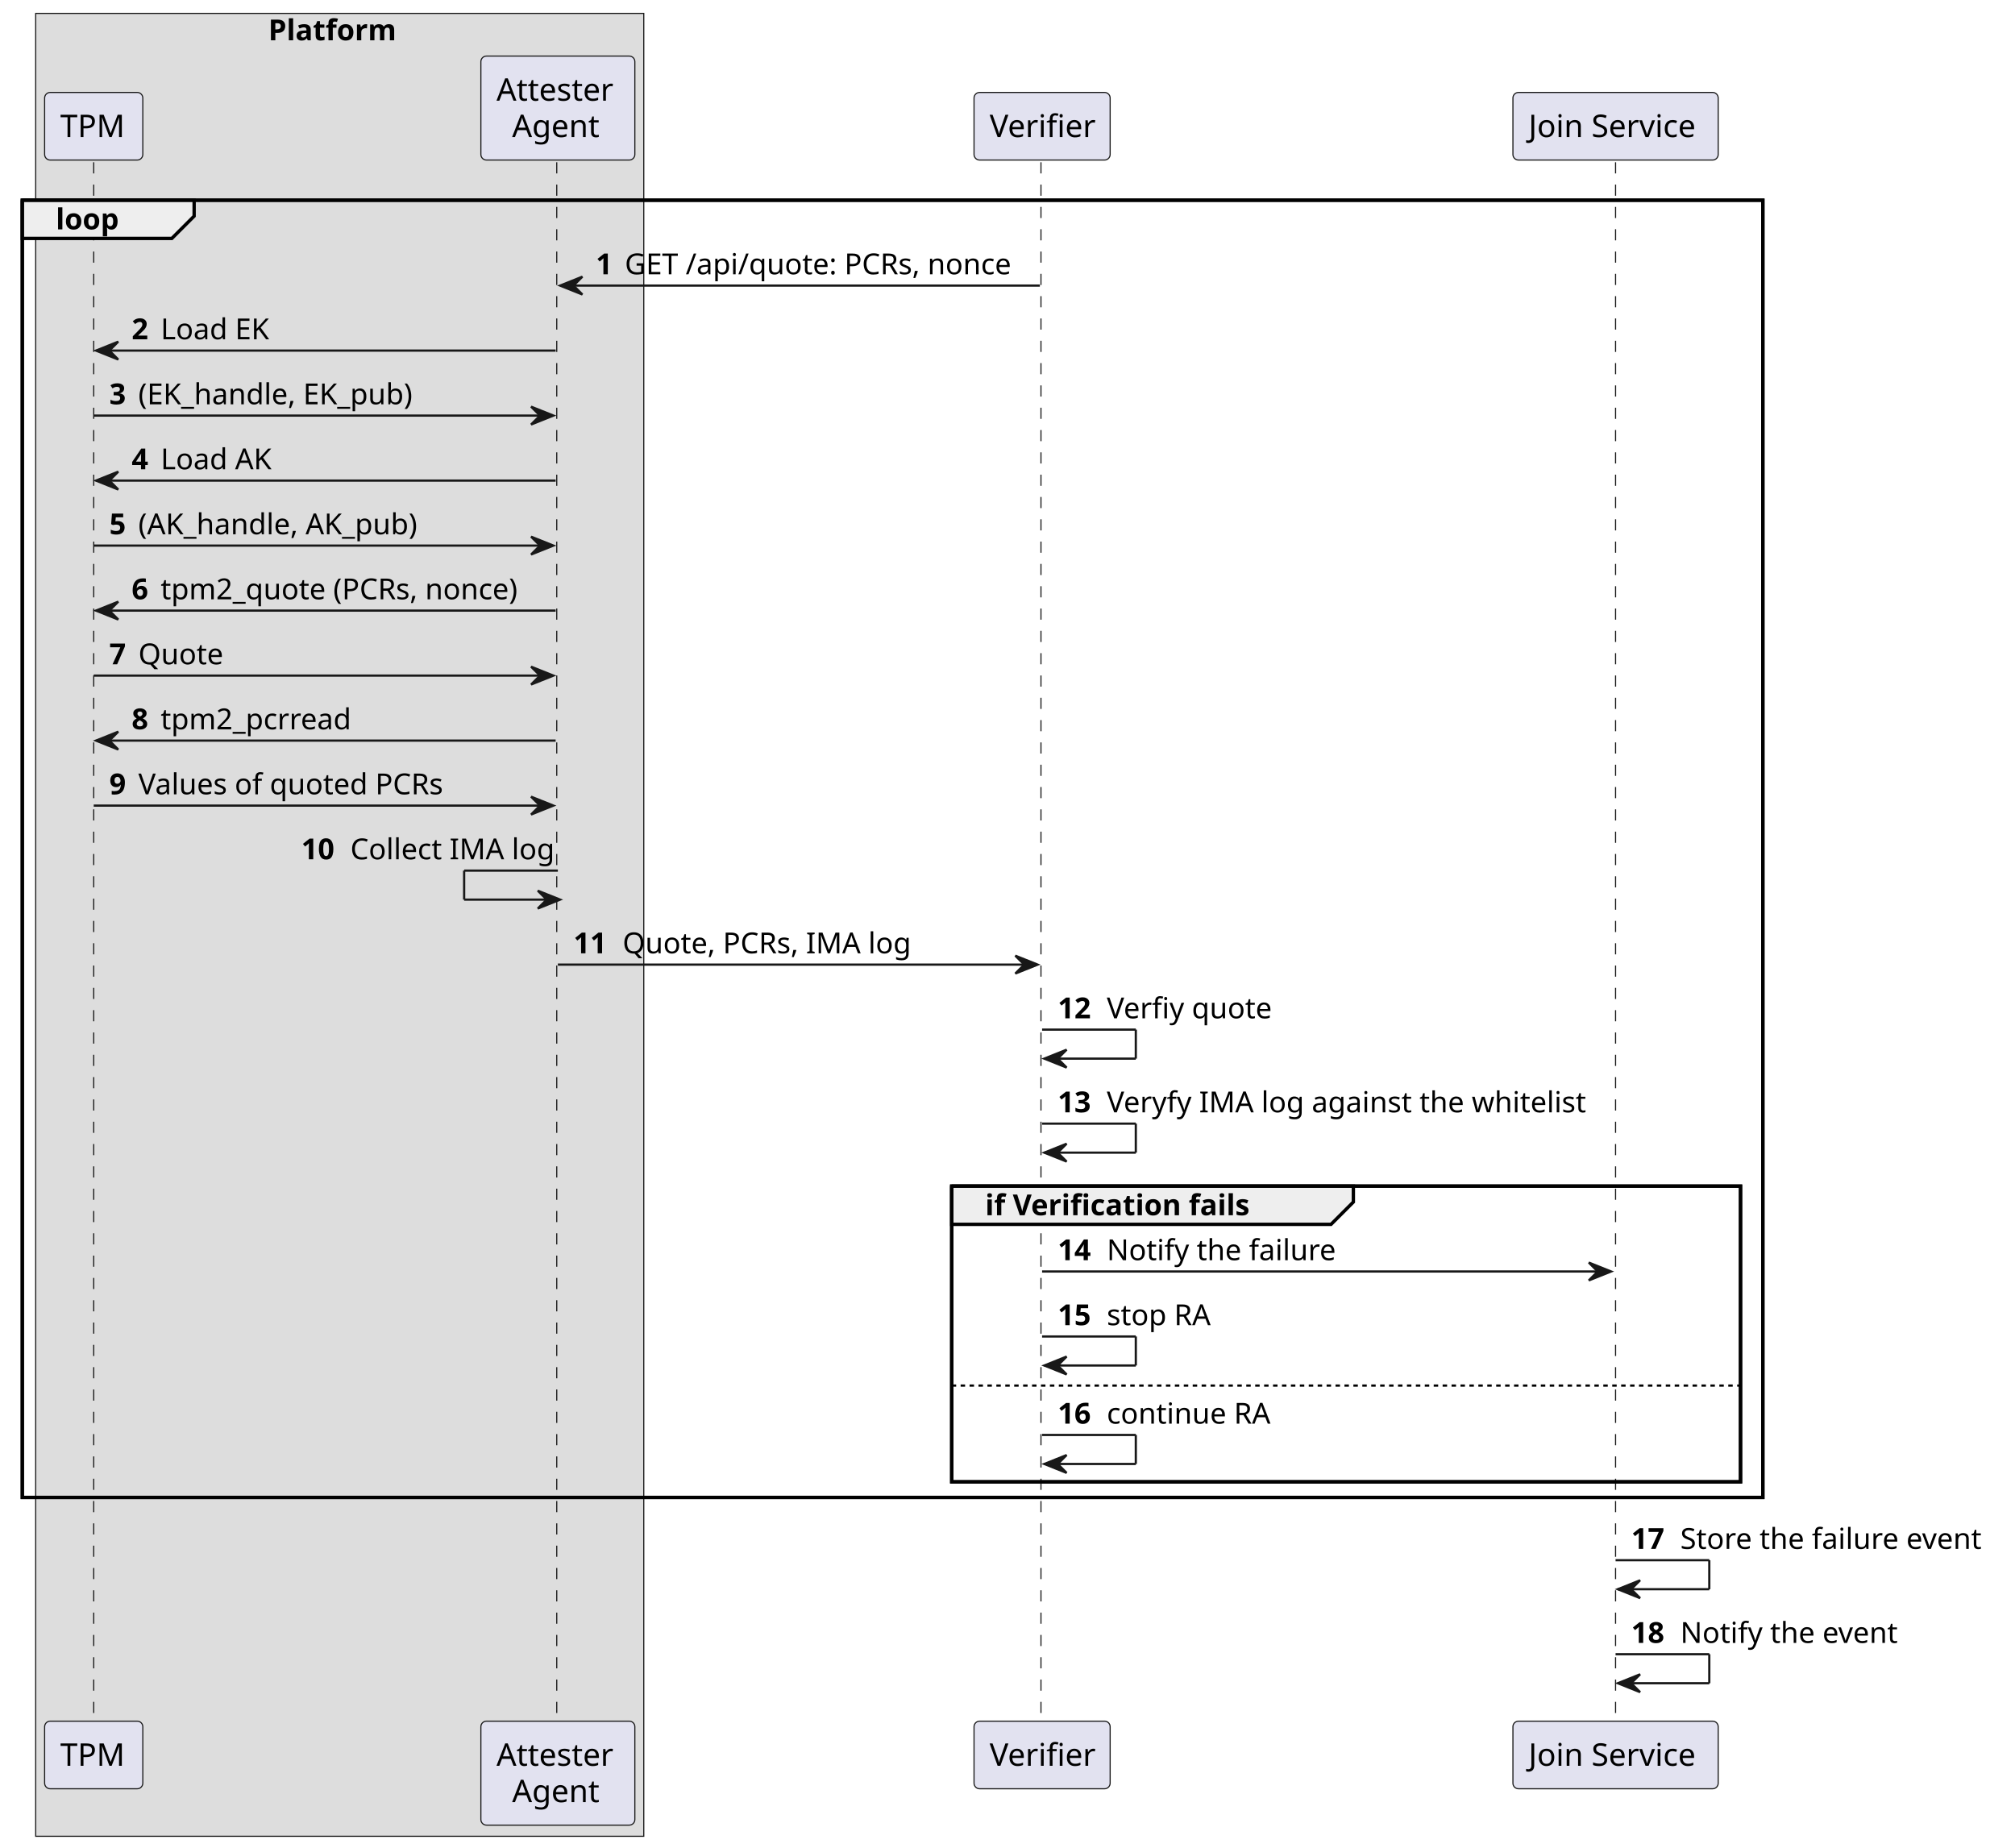
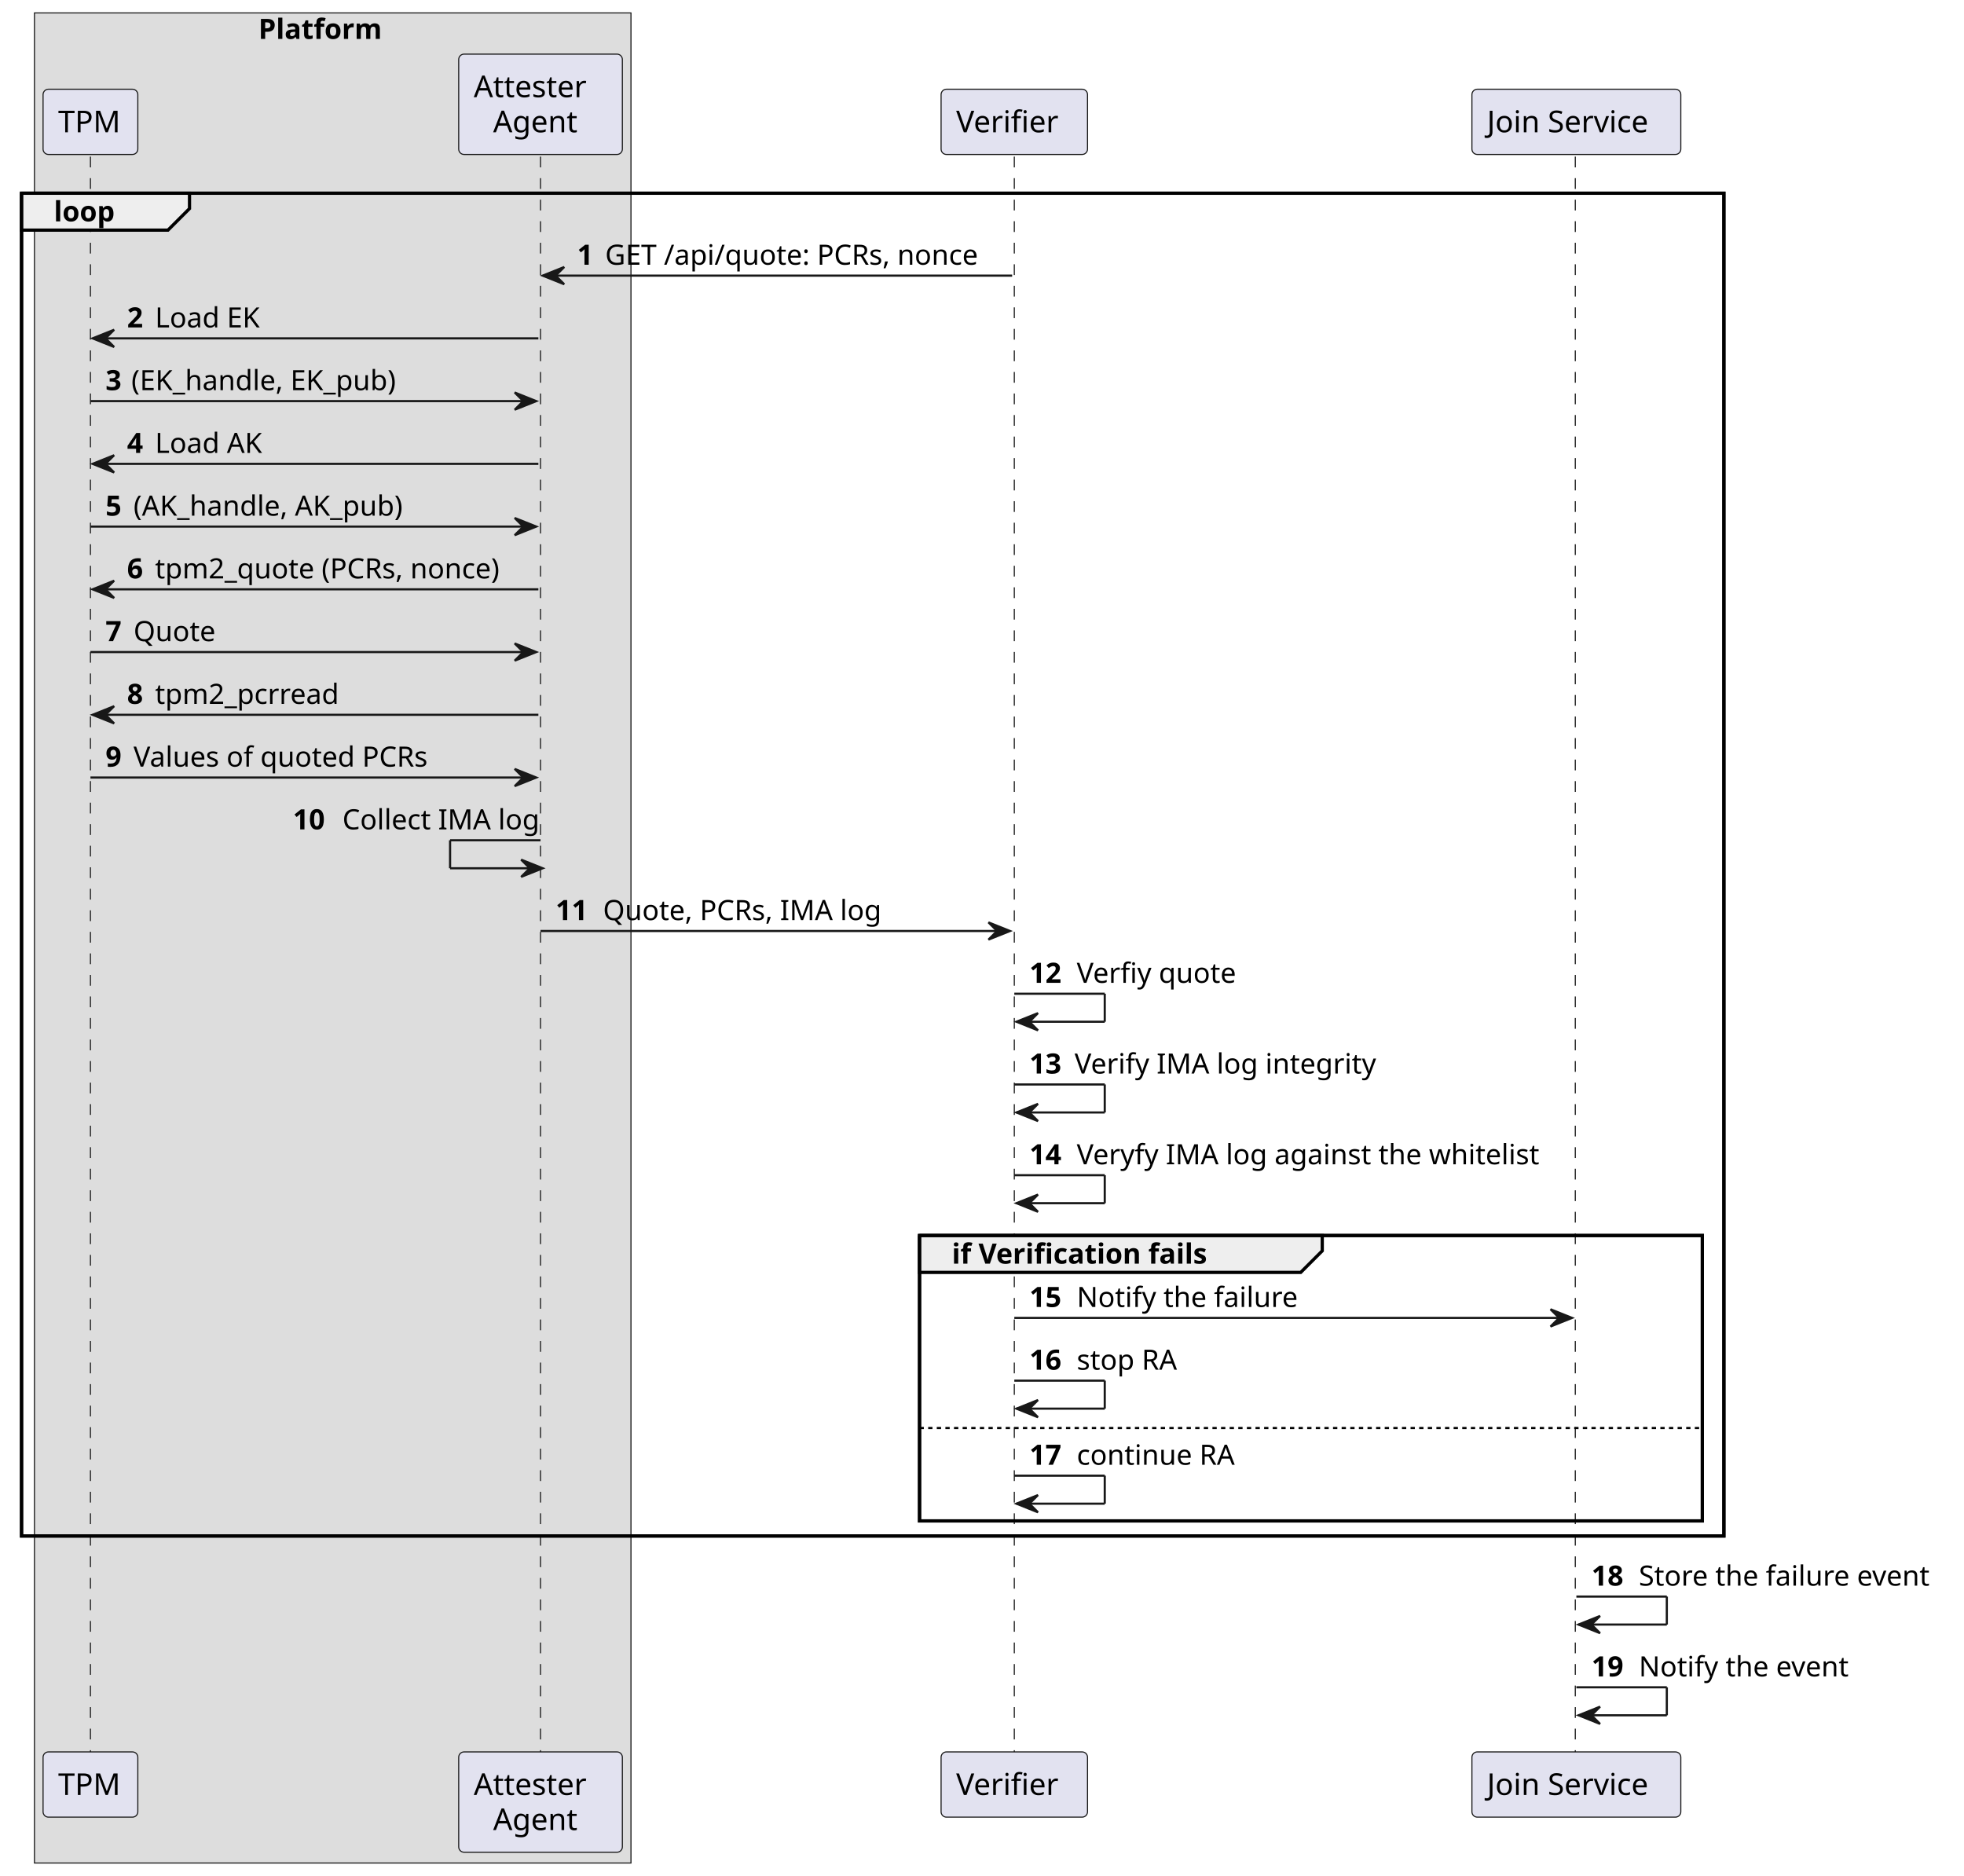
- <svg xmlns="http://www.w3.org/2000/svg" contentStyleType="text/css" height="828px" preserveAspectRatio="none" style="width:903px;height:828px;background:#FFFFFF;" version="1.1" viewBox="0 0 903 828" width="903px" zoomAndPan="magnify">
+ <svg xmlns="http://www.w3.org/2000/svg" contentStyleType="text/css" height="871px" preserveAspectRatio="none" style="width:912px;height:871px;background:#FFFFFF;" version="1.1" viewBox="0 0 912 871" width="912px" zoomAndPan="magnify">
  <defs />
  <g>
-     <rect fill="#DDDDDD" height="816.977" style="stroke:#181818;stroke-width:0.5;" width="272.5" x="16" y="6" />
-     <text fill="#000000" font-family="sans-serif" font-size="13" font-weight="bold" lengthAdjust="spacing" textLength="64" x="120.25" y="18.067">Platform</text>
-     <rect fill="none" height="581.391" style="stroke:#000000;stroke-width:1.5;" width="780" x="10" y="89.727" />
-     <rect fill="none" height="132.531" style="stroke:#000000;stroke-width:1.5;" width="353.5" x="426.5" y="531.586" />
-     <line style="stroke:#181818;stroke-width:0.5;stroke-dasharray:5.0,5.0;" x1="42" x2="42" y1="72.727" y2="772.383" />
-     <line style="stroke:#181818;stroke-width:0.5;stroke-dasharray:5.0,5.0;" x1="249.5" x2="249.5" y1="72.727" y2="772.383" />
-     <line style="stroke:#181818;stroke-width:0.5;stroke-dasharray:5.0,5.0;" x1="466.5" x2="466.5" y1="72.727" y2="772.383" />
-     <line style="stroke:#181818;stroke-width:0.5;stroke-dasharray:5.0,5.0;" x1="724" x2="724" y1="72.727" y2="772.383" />
+     <rect fill="#DDDDDD" height="859.109" style="stroke:#181818;stroke-width:0.5;" width="277" x="16" y="6" />
+     <text fill="#000000" font-family="sans-serif" font-size="13" font-weight="bold" lengthAdjust="spacing" textLength="69" x="120" y="18.067">Platform</text>
+     <rect fill="none" height="623.523" style="stroke:#000000;stroke-width:1.5;" width="790.5" x="10" y="89.727" />
+     <rect fill="none" height="132.531" style="stroke:#000000;stroke-width:1.5;" width="363.5" x="427" y="573.719" />
+     <line style="stroke:#181818;stroke-width:0.5;stroke-dasharray:5.0,5.0;" x1="42" x2="42" y1="72.727" y2="814.516" />
+     <line style="stroke:#181818;stroke-width:0.5;stroke-dasharray:5.0,5.0;" x1="251" x2="251" y1="72.727" y2="814.516" />
+     <line style="stroke:#181818;stroke-width:0.5;stroke-dasharray:5.0,5.0;" x1="471" x2="471" y1="72.727" y2="814.516" />
+     <line style="stroke:#181818;stroke-width:0.5;stroke-dasharray:5.0,5.0;" x1="731.5" x2="731.5" y1="72.727" y2="814.516" />
    <rect fill="#E2E2F0" height="30.297" rx="2.5" ry="2.5" style="stroke:#181818;stroke-width:0.5;" width="44" x="20" y="41.43" />
    <text fill="#000000" font-family="sans-serif" font-size="14" lengthAdjust="spacing" textLength="30" x="27" y="61.425">TPM</text>
-     <rect fill="#E2E2F0" height="30.297" rx="2.5" ry="2.5" style="stroke:#181818;stroke-width:0.5;" width="44" x="20" y="771.383" />
-     <text fill="#000000" font-family="sans-serif" font-size="14" lengthAdjust="spacing" textLength="30" x="27" y="791.378">TPM</text>
-     <rect fill="#E2E2F0" height="46.594" rx="2.5" ry="2.5" style="stroke:#181818;stroke-width:0.5;" width="69" x="215.5" y="25.133" />
-     <text fill="#000000" font-family="sans-serif" font-size="14" lengthAdjust="spacing" textLength="55" x="222.5" y="45.128">Attester</text>
-     <text fill="#000000" font-family="sans-serif" font-size="14" lengthAdjust="spacing" textLength="41" x="229.5" y="61.425">Agent</text>
-     <rect fill="#E2E2F0" height="46.594" rx="2.5" ry="2.5" style="stroke:#181818;stroke-width:0.5;" width="69" x="215.5" y="771.383" />
-     <text fill="#000000" font-family="sans-serif" font-size="14" lengthAdjust="spacing" textLength="55" x="222.5" y="791.378">Attester</text>
-     <text fill="#000000" font-family="sans-serif" font-size="14" lengthAdjust="spacing" textLength="41" x="229.5" y="807.675">Agent</text>
-     <rect fill="#E2E2F0" height="30.297" rx="2.5" ry="2.5" style="stroke:#181818;stroke-width:0.5;" width="61" x="436.5" y="41.43" />
-     <text fill="#000000" font-family="sans-serif" font-size="14" lengthAdjust="spacing" textLength="47" x="443.5" y="61.425">Verifier</text>
-     <rect fill="#E2E2F0" height="30.297" rx="2.5" ry="2.5" style="stroke:#181818;stroke-width:0.5;" width="61" x="436.5" y="771.383" />
-     <text fill="#000000" font-family="sans-serif" font-size="14" lengthAdjust="spacing" textLength="47" x="443.5" y="791.378">Verifier</text>
-     <rect fill="#E2E2F0" height="30.297" rx="2.5" ry="2.5" style="stroke:#181818;stroke-width:0.5;" width="92" x="678" y="41.43" />
-     <text fill="#000000" font-family="sans-serif" font-size="14" lengthAdjust="spacing" textLength="78" x="685" y="61.425">Join Service</text>
-     <rect fill="#E2E2F0" height="30.297" rx="2.5" ry="2.5" style="stroke:#181818;stroke-width:0.5;" width="92" x="678" y="771.383" />
-     <text fill="#000000" font-family="sans-serif" font-size="14" lengthAdjust="spacing" textLength="78" x="685" y="791.378">Join Service</text>
-     <path d="M10,89.727 L87,89.727 L87,96.859 L77,106.859 L10,106.859 L10,89.727 " fill="#EEEEEE" style="stroke:#000000;stroke-width:1.5;" />
-     <rect fill="none" height="581.391" style="stroke:#000000;stroke-width:1.5;" width="780" x="10" y="89.727" />
-     <text fill="#000000" font-family="sans-serif" font-size="13" font-weight="bold" lengthAdjust="spacing" textLength="32" x="25" y="102.793">loop</text>
-     <polygon fill="#181818" points="261,123.992,251,127.992,261,131.992,257,127.992" style="stroke:#181818;stroke-width:1.0;" />
-     <line style="stroke:#181818;stroke-width:1.0;" x1="255" x2="466" y1="127.992" y2="127.992" />
-     <text fill="#000000" font-family="sans-serif" font-size="13" font-weight="bold" lengthAdjust="spacing" textLength="9" x="267" y="122.926">1</text>
-     <text fill="#000000" font-family="sans-serif" font-size="13" lengthAdjust="spacing" textLength="180" x="280" y="122.926">GET /api/quote: PCRs, nonce</text>
+     <rect fill="#E2E2F0" height="30.297" rx="2.5" ry="2.5" style="stroke:#181818;stroke-width:0.5;" width="44" x="20" y="813.516" />
+     <text fill="#000000" font-family="sans-serif" font-size="14" lengthAdjust="spacing" textLength="30" x="27" y="833.511">TPM</text>
+     <rect fill="#E2E2F0" height="46.594" rx="2.5" ry="2.5" style="stroke:#181818;stroke-width:0.5;" width="76" x="213" y="25.133" />
+     <text fill="#000000" font-family="sans-serif" font-size="14" lengthAdjust="spacing" textLength="62" x="220" y="45.128">Attester</text>
+     <text fill="#000000" font-family="sans-serif" font-size="14" lengthAdjust="spacing" textLength="44" x="229" y="61.425">Agent</text>
+     <rect fill="#E2E2F0" height="46.594" rx="2.5" ry="2.5" style="stroke:#181818;stroke-width:0.5;" width="76" x="213" y="813.516" />
+     <text fill="#000000" font-family="sans-serif" font-size="14" lengthAdjust="spacing" textLength="62" x="220" y="833.511">Attester</text>
+     <text fill="#000000" font-family="sans-serif" font-size="14" lengthAdjust="spacing" textLength="44" x="229" y="849.808">Agent</text>
+     <rect fill="#E2E2F0" height="30.297" rx="2.5" ry="2.5" style="stroke:#181818;stroke-width:0.5;" width="68" x="437" y="41.43" />
+     <text fill="#000000" font-family="sans-serif" font-size="14" lengthAdjust="spacing" textLength="54" x="444" y="61.425">Verifier</text>
+     <rect fill="#E2E2F0" height="30.297" rx="2.5" ry="2.5" style="stroke:#181818;stroke-width:0.5;" width="68" x="437" y="813.516" />
+     <text fill="#000000" font-family="sans-serif" font-size="14" lengthAdjust="spacing" textLength="54" x="444" y="833.511">Verifier</text>
+     <rect fill="#E2E2F0" height="30.297" rx="2.5" ry="2.5" style="stroke:#181818;stroke-width:0.5;" width="97" x="683.5" y="41.43" />
+     <text fill="#000000" font-family="sans-serif" font-size="14" lengthAdjust="spacing" textLength="83" x="690.5" y="61.425">Join Service</text>
+     <rect fill="#E2E2F0" height="30.297" rx="2.5" ry="2.5" style="stroke:#181818;stroke-width:0.5;" width="97" x="683.5" y="813.516" />
+     <text fill="#000000" font-family="sans-serif" font-size="14" lengthAdjust="spacing" textLength="83" x="690.5" y="833.511">Join Service</text>
+     <path d="M10,89.727 L88,89.727 L88,96.859 L78,106.859 L10,106.859 L10,89.727 " fill="#EEEEEE" style="stroke:#000000;stroke-width:1.5;" />
+     <rect fill="none" height="623.523" style="stroke:#000000;stroke-width:1.5;" width="790.5" x="10" y="89.727" />
+     <text fill="#000000" font-family="sans-serif" font-size="13" font-weight="bold" lengthAdjust="spacing" textLength="33" x="25" y="102.793">loop</text>
+     <polygon fill="#181818" points="262,123.992,252,127.992,262,131.992,258,127.992" style="stroke:#181818;stroke-width:1.0;" />
+     <line style="stroke:#181818;stroke-width:1.0;" x1="256" x2="470" y1="127.992" y2="127.992" />
+     <text fill="#000000" font-family="sans-serif" font-size="13" font-weight="bold" lengthAdjust="spacing" textLength="9" x="268" y="122.926">1</text>
+     <text fill="#000000" font-family="sans-serif" font-size="13" lengthAdjust="spacing" textLength="183" x="281" y="122.926">GET /api/quote: PCRs, nonce</text>
    <polygon fill="#181818" points="53,153.125,43,157.125,53,161.125,49,157.125" style="stroke:#181818;stroke-width:1.0;" />
-     <line style="stroke:#181818;stroke-width:1.0;" x1="47" x2="249" y1="157.125" y2="157.125" />
+     <line style="stroke:#181818;stroke-width:1.0;" x1="47" x2="250" y1="157.125" y2="157.125" />
    <text fill="#000000" font-family="sans-serif" font-size="13" font-weight="bold" lengthAdjust="spacing" textLength="9" x="59" y="152.059">2</text>
    <text fill="#000000" font-family="sans-serif" font-size="13" lengthAdjust="spacing" textLength="51" x="72" y="152.059">Load EK</text>
-     <polygon fill="#181818" points="238,182.258,248,186.258,238,190.258,242,186.258" style="stroke:#181818;stroke-width:1.0;" />
-     <line style="stroke:#181818;stroke-width:1.0;" x1="42" x2="244" y1="186.258" y2="186.258" />
-     <text fill="#000000" font-family="sans-serif" font-size="13" font-weight="bold" lengthAdjust="spacing" textLength="9" x="49" y="181.192">3</text>
-     <text fill="#000000" font-family="sans-serif" font-size="13" lengthAdjust="spacing" textLength="131" x="62" y="181.192">(EK_handle, EK_pub)</text>
+     <polygon fill="#181818" points="239,182.258,249,186.258,239,190.258,243,186.258" style="stroke:#181818;stroke-width:1.0;" />
+     <line style="stroke:#181818;stroke-width:1.0;" x1="42" x2="245" y1="186.258" y2="186.258" />
+     <text fill="#000000" font-family="sans-serif" font-size="13" font-weight="bold" lengthAdjust="spacing" textLength="8" x="49" y="181.192">3</text>
+     <text fill="#000000" font-family="sans-serif" font-size="13" lengthAdjust="spacing" textLength="131" x="61" y="181.192">(EK_handle, EK_pub)</text>
    <polygon fill="#181818" points="53,211.391,43,215.391,53,219.391,49,215.391" style="stroke:#181818;stroke-width:1.0;" />
-     <line style="stroke:#181818;stroke-width:1.0;" x1="47" x2="249" y1="215.391" y2="215.391" />
+     <line style="stroke:#181818;stroke-width:1.0;" x1="47" x2="250" y1="215.391" y2="215.391" />
    <text fill="#000000" font-family="sans-serif" font-size="13" font-weight="bold" lengthAdjust="spacing" textLength="9" x="59" y="210.325">4</text>
    <text fill="#000000" font-family="sans-serif" font-size="13" lengthAdjust="spacing" textLength="52" x="72" y="210.325">Load AK</text>
-     <polygon fill="#181818" points="238,240.523,248,244.523,238,248.523,242,244.523" style="stroke:#181818;stroke-width:1.0;" />
-     <line style="stroke:#181818;stroke-width:1.0;" x1="42" x2="244" y1="244.523" y2="244.523" />
+     <polygon fill="#181818" points="239,240.523,249,244.523,239,248.523,243,244.523" style="stroke:#181818;stroke-width:1.0;" />
+     <line style="stroke:#181818;stroke-width:1.0;" x1="42" x2="245" y1="244.523" y2="244.523" />
    <text fill="#000000" font-family="sans-serif" font-size="13" font-weight="bold" lengthAdjust="spacing" textLength="9" x="49" y="239.458">5</text>
    <text fill="#000000" font-family="sans-serif" font-size="13" lengthAdjust="spacing" textLength="133" x="62" y="239.458">(AK_handle, AK_pub)</text>
    <polygon fill="#181818" points="53,269.656,43,273.656,53,277.656,49,273.656" style="stroke:#181818;stroke-width:1.0;" />
-     <line style="stroke:#181818;stroke-width:1.0;" x1="47" x2="249" y1="273.656" y2="273.656" />
+     <line style="stroke:#181818;stroke-width:1.0;" x1="47" x2="250" y1="273.656" y2="273.656" />
    <text fill="#000000" font-family="sans-serif" font-size="13" font-weight="bold" lengthAdjust="spacing" textLength="9" x="59" y="268.59">6</text>
-     <text fill="#000000" font-family="sans-serif" font-size="13" lengthAdjust="spacing" textLength="171" x="72" y="268.59">tpm2_quote (PCRs, nonce)</text>
-     <polygon fill="#181818" points="238,298.789,248,302.789,238,306.789,242,302.789" style="stroke:#181818;stroke-width:1.0;" />
-     <line style="stroke:#181818;stroke-width:1.0;" x1="42" x2="244" y1="302.789" y2="302.789" />
+     <text fill="#000000" font-family="sans-serif" font-size="13" lengthAdjust="spacing" textLength="172" x="72" y="268.59">tpm2_quote (PCRs, nonce)</text>
+     <polygon fill="#181818" points="239,298.789,249,302.789,239,306.789,243,302.789" style="stroke:#181818;stroke-width:1.0;" />
+     <line style="stroke:#181818;stroke-width:1.0;" x1="42" x2="245" y1="302.789" y2="302.789" />
    <text fill="#000000" font-family="sans-serif" font-size="13" font-weight="bold" lengthAdjust="spacing" textLength="9" x="49" y="297.723">7</text>
    <text fill="#000000" font-family="sans-serif" font-size="13" lengthAdjust="spacing" textLength="39" x="62" y="297.723">Quote</text>
    <polygon fill="#181818" points="53,327.922,43,331.922,53,335.922,49,331.922" style="stroke:#181818;stroke-width:1.0;" />
-     <line style="stroke:#181818;stroke-width:1.0;" x1="47" x2="249" y1="331.922" y2="331.922" />
+     <line style="stroke:#181818;stroke-width:1.0;" x1="47" x2="250" y1="331.922" y2="331.922" />
    <text fill="#000000" font-family="sans-serif" font-size="13" font-weight="bold" lengthAdjust="spacing" textLength="9" x="59" y="326.856">8</text>
    <text fill="#000000" font-family="sans-serif" font-size="13" lengthAdjust="spacing" textLength="90" x="72" y="326.856">tpm2_pcrread</text>
-     <polygon fill="#181818" points="238,357.055,248,361.055,238,365.055,242,361.055" style="stroke:#181818;stroke-width:1.0;" />
-     <line style="stroke:#181818;stroke-width:1.0;" x1="42" x2="244" y1="361.055" y2="361.055" />
+     <polygon fill="#181818" points="239,357.055,249,361.055,239,365.055,243,361.055" style="stroke:#181818;stroke-width:1.0;" />
+     <line style="stroke:#181818;stroke-width:1.0;" x1="42" x2="245" y1="361.055" y2="361.055" />
    <text fill="#000000" font-family="sans-serif" font-size="13" font-weight="bold" lengthAdjust="spacing" textLength="9" x="49" y="355.989">9</text>
-     <text fill="#000000" font-family="sans-serif" font-size="13" lengthAdjust="spacing" textLength="144" x="62" y="355.989">Values of quoted PCRs</text>
-     <line style="stroke:#181818;stroke-width:1.0;" x1="208" x2="250" y1="390.188" y2="390.188" />
-     <line style="stroke:#181818;stroke-width:1.0;" x1="208" x2="208" y1="390.188" y2="403.188" />
-     <line style="stroke:#181818;stroke-width:1.0;" x1="208" x2="249" y1="403.188" y2="403.188" />
-     <polygon fill="#181818" points="241,399.188,251,403.188,241,407.188,245,403.188" style="stroke:#181818;stroke-width:1.0;" />
-     <text fill="#000000" font-family="sans-serif" font-size="13" font-weight="bold" lengthAdjust="spacing" textLength="18" x="135" y="385.122">10</text>
-     <text fill="#000000" font-family="sans-serif" font-size="13" lengthAdjust="spacing" textLength="93" x="157" y="385.122">Collect IMA log</text>
-     <polygon fill="#181818" points="455,428.32,465,432.32,455,436.32,459,432.32" style="stroke:#181818;stroke-width:1.0;" />
-     <line style="stroke:#181818;stroke-width:1.0;" x1="250" x2="461" y1="432.32" y2="432.32" />
-     <text fill="#000000" font-family="sans-serif" font-size="13" font-weight="bold" lengthAdjust="spacing" textLength="18" x="257" y="427.254">11</text>
-     <text fill="#000000" font-family="sans-serif" font-size="13" lengthAdjust="spacing" textLength="133" x="279" y="427.254">Quote, PCRs, IMA log</text>
-     <line style="stroke:#181818;stroke-width:1.0;" x1="467" x2="509" y1="461.453" y2="461.453" />
-     <line style="stroke:#181818;stroke-width:1.0;" x1="509" x2="509" y1="461.453" y2="474.453" />
-     <line style="stroke:#181818;stroke-width:1.0;" x1="468" x2="509" y1="474.453" y2="474.453" />
-     <polygon fill="#181818" points="478,470.453,468,474.453,478,478.453,474,474.453" style="stroke:#181818;stroke-width:1.0;" />
-     <text fill="#000000" font-family="sans-serif" font-size="13" font-weight="bold" lengthAdjust="spacing" textLength="18" x="474" y="456.387">12</text>
-     <text fill="#000000" font-family="sans-serif" font-size="13" lengthAdjust="spacing" textLength="77" x="496" y="456.387">Verfiy quote</text>
-     <line style="stroke:#181818;stroke-width:1.0;" x1="467" x2="509" y1="503.586" y2="503.586" />
-     <line style="stroke:#181818;stroke-width:1.0;" x1="509" x2="509" y1="503.586" y2="516.586" />
-     <line style="stroke:#181818;stroke-width:1.0;" x1="468" x2="509" y1="516.586" y2="516.586" />
-     <polygon fill="#181818" points="478,512.586,468,516.586,478,520.586,474,516.586" style="stroke:#181818;stroke-width:1.0;" />
-     <text fill="#000000" font-family="sans-serif" font-size="13" font-weight="bold" lengthAdjust="spacing" textLength="18" x="474" y="498.52">13</text>
-     <text fill="#000000" font-family="sans-serif" font-size="13" lengthAdjust="spacing" textLength="221" x="496" y="498.52">Veryfy IMA log against the whitelist</text>
-     <path d="M426.5,531.586 L606.5,531.586 L606.5,538.719 L596.5,548.719 L426.5,548.719 L426.5,531.586 " fill="#EEEEEE" style="stroke:#000000;stroke-width:1.5;" />
-     <rect fill="none" height="132.531" style="stroke:#000000;stroke-width:1.5;" width="353.5" x="426.5" y="531.586" />
-     <text fill="#000000" font-family="sans-serif" font-size="13" font-weight="bold" lengthAdjust="spacing" textLength="135" x="441.5" y="544.653">if Verification fails</text>
-     <polygon fill="#181818" points="712,565.852,722,569.852,712,573.852,716,569.852" style="stroke:#181818;stroke-width:1.0;" />
-     <line style="stroke:#181818;stroke-width:1.0;" x1="467" x2="718" y1="569.852" y2="569.852" />
-     <text fill="#000000" font-family="sans-serif" font-size="13" font-weight="bold" lengthAdjust="spacing" textLength="18" x="474" y="564.786">14</text>
-     <text fill="#000000" font-family="sans-serif" font-size="13" lengthAdjust="spacing" textLength="105" x="496" y="564.786">Notify the failure</text>
-     <line style="stroke:#181818;stroke-width:1.0;" x1="467" x2="509" y1="598.984" y2="598.984" />
-     <line style="stroke:#181818;stroke-width:1.0;" x1="509" x2="509" y1="598.984" y2="611.984" />
-     <line style="stroke:#181818;stroke-width:1.0;" x1="468" x2="509" y1="611.984" y2="611.984" />
-     <polygon fill="#181818" points="478,607.984,468,611.984,478,615.984,474,611.984" style="stroke:#181818;stroke-width:1.0;" />
-     <text fill="#000000" font-family="sans-serif" font-size="13" font-weight="bold" lengthAdjust="spacing" textLength="18" x="474" y="593.918">15</text>
-     <text fill="#000000" font-family="sans-serif" font-size="13" lengthAdjust="spacing" textLength="49" x="496" y="593.918">stop RA</text>
-     <line style="stroke:#000000;stroke-width:1.0;stroke-dasharray:2.0,2.0;" x1="426.5" x2="780" y1="620.984" y2="620.984" />
-     <line style="stroke:#181818;stroke-width:1.0;" x1="467" x2="509" y1="643.117" y2="643.117" />
-     <line style="stroke:#181818;stroke-width:1.0;" x1="509" x2="509" y1="643.117" y2="656.117" />
-     <line style="stroke:#181818;stroke-width:1.0;" x1="468" x2="509" y1="656.117" y2="656.117" />
-     <polygon fill="#181818" points="478,652.117,468,656.117,478,660.117,474,656.117" style="stroke:#181818;stroke-width:1.0;" />
-     <text fill="#000000" font-family="sans-serif" font-size="13" font-weight="bold" lengthAdjust="spacing" textLength="18" x="474" y="638.051">16</text>
-     <text fill="#000000" font-family="sans-serif" font-size="13" lengthAdjust="spacing" textLength="76" x="496" y="638.051">continue RA</text>
-     <line style="stroke:#181818;stroke-width:1.0;" x1="724" x2="766" y1="699.25" y2="699.25" />
-     <line style="stroke:#181818;stroke-width:1.0;" x1="766" x2="766" y1="699.25" y2="712.25" />
-     <line style="stroke:#181818;stroke-width:1.0;" x1="725" x2="766" y1="712.25" y2="712.25" />
-     <polygon fill="#181818" points="735,708.25,725,712.25,735,716.25,731,712.25" style="stroke:#181818;stroke-width:1.0;" />
-     <text fill="#000000" font-family="sans-serif" font-size="13" font-weight="bold" lengthAdjust="spacing" textLength="18" x="731" y="694.184">17</text>
-     <text fill="#000000" font-family="sans-serif" font-size="13" lengthAdjust="spacing" textLength="143" x="753" y="694.184">Store the failure event</text>
-     <line style="stroke:#181818;stroke-width:1.0;" x1="724" x2="766" y1="741.383" y2="741.383" />
-     <line style="stroke:#181818;stroke-width:1.0;" x1="766" x2="766" y1="741.383" y2="754.383" />
-     <line style="stroke:#181818;stroke-width:1.0;" x1="725" x2="766" y1="754.383" y2="754.383" />
-     <polygon fill="#181818" points="735,750.383,725,754.383,735,758.383,731,754.383" style="stroke:#181818;stroke-width:1.0;" />
-     <text fill="#000000" font-family="sans-serif" font-size="13" font-weight="bold" lengthAdjust="spacing" textLength="18" x="731" y="736.317">18</text>
-     <text fill="#000000" font-family="sans-serif" font-size="13" lengthAdjust="spacing" textLength="102" x="753" y="736.317">Notify the event</text>
+     <text fill="#000000" font-family="sans-serif" font-size="13" lengthAdjust="spacing" textLength="146" x="62" y="355.989">Values of quoted PCRs</text>
+     <line style="stroke:#181818;stroke-width:1.0;" x1="209" x2="251" y1="390.188" y2="390.188" />
+     <line style="stroke:#181818;stroke-width:1.0;" x1="209" x2="209" y1="390.188" y2="403.188" />
+     <line style="stroke:#181818;stroke-width:1.0;" x1="209" x2="250" y1="403.188" y2="403.188" />
+     <polygon fill="#181818" points="242,399.188,252,403.188,242,407.188,246,403.188" style="stroke:#181818;stroke-width:1.0;" />
+     <text fill="#000000" font-family="sans-serif" font-size="13" font-weight="bold" lengthAdjust="spacing" textLength="19" x="136" y="385.122">10</text>
+     <text fill="#000000" font-family="sans-serif" font-size="13" lengthAdjust="spacing" textLength="92" x="159" y="385.122">Collect IMA log</text>
+     <polygon fill="#181818" points="459,428.32,469,432.32,459,436.32,463,432.32" style="stroke:#181818;stroke-width:1.0;" />
+     <line style="stroke:#181818;stroke-width:1.0;" x1="251" x2="465" y1="432.32" y2="432.32" />
+     <text fill="#000000" font-family="sans-serif" font-size="13" font-weight="bold" lengthAdjust="spacing" textLength="18" x="258" y="427.254">11</text>
+     <text fill="#000000" font-family="sans-serif" font-size="13" lengthAdjust="spacing" textLength="133" x="280" y="427.254">Quote, PCRs, IMA log</text>
+     <line style="stroke:#181818;stroke-width:1.0;" x1="471" x2="513" y1="461.453" y2="461.453" />
+     <line style="stroke:#181818;stroke-width:1.0;" x1="513" x2="513" y1="461.453" y2="474.453" />
+     <line style="stroke:#181818;stroke-width:1.0;" x1="472" x2="513" y1="474.453" y2="474.453" />
+     <polygon fill="#181818" points="482,470.453,472,474.453,482,478.453,478,474.453" style="stroke:#181818;stroke-width:1.0;" />
+     <text fill="#000000" font-family="sans-serif" font-size="13" font-weight="bold" lengthAdjust="spacing" textLength="18" x="478" y="456.387">12</text>
+     <text fill="#000000" font-family="sans-serif" font-size="13" lengthAdjust="spacing" textLength="79" x="500" y="456.387">Verfiy quote</text>
+     <line style="stroke:#181818;stroke-width:1.0;" x1="471" x2="513" y1="503.586" y2="503.586" />
+     <line style="stroke:#181818;stroke-width:1.0;" x1="513" x2="513" y1="503.586" y2="516.586" />
+     <line style="stroke:#181818;stroke-width:1.0;" x1="472" x2="513" y1="516.586" y2="516.586" />
+     <polygon fill="#181818" points="482,512.586,472,516.586,482,520.586,478,516.586" style="stroke:#181818;stroke-width:1.0;" />
+     <text fill="#000000" font-family="sans-serif" font-size="13" font-weight="bold" lengthAdjust="spacing" textLength="17" x="478" y="498.52">13</text>
+     <text fill="#000000" font-family="sans-serif" font-size="13" lengthAdjust="spacing" textLength="144" x="499" y="498.52">Verify IMA log integrity</text>
+     <line style="stroke:#181818;stroke-width:1.0;" x1="471" x2="513" y1="545.719" y2="545.719" />
+     <line style="stroke:#181818;stroke-width:1.0;" x1="513" x2="513" y1="545.719" y2="558.719" />
+     <line style="stroke:#181818;stroke-width:1.0;" x1="472" x2="513" y1="558.719" y2="558.719" />
+     <polygon fill="#181818" points="482,554.719,472,558.719,482,562.719,478,558.719" style="stroke:#181818;stroke-width:1.0;" />
+     <text fill="#000000" font-family="sans-serif" font-size="13" font-weight="bold" lengthAdjust="spacing" textLength="18" x="478" y="540.653">14</text>
+     <text fill="#000000" font-family="sans-serif" font-size="13" lengthAdjust="spacing" textLength="225" x="500" y="540.653">Veryfy IMA log against the whitelist</text>
+     <path d="M427,573.719 L614,573.719 L614,580.852 L604,590.852 L427,590.852 L427,573.719 " fill="#EEEEEE" style="stroke:#000000;stroke-width:1.5;" />
+     <rect fill="none" height="132.531" style="stroke:#000000;stroke-width:1.5;" width="363.5" x="427" y="573.719" />
+     <text fill="#000000" font-family="sans-serif" font-size="13" font-weight="bold" lengthAdjust="spacing" textLength="142" x="442" y="586.786">if Verification fails</text>
+     <polygon fill="#181818" points="720,607.984,730,611.984,720,615.984,724,611.984" style="stroke:#181818;stroke-width:1.0;" />
+     <line style="stroke:#181818;stroke-width:1.0;" x1="471" x2="726" y1="611.984" y2="611.984" />
+     <text fill="#000000" font-family="sans-serif" font-size="13" font-weight="bold" lengthAdjust="spacing" textLength="18" x="478" y="606.918">15</text>
+     <text fill="#000000" font-family="sans-serif" font-size="13" lengthAdjust="spacing" textLength="107" x="500" y="606.918">Notify the failure</text>
+     <line style="stroke:#181818;stroke-width:1.0;" x1="471" x2="513" y1="641.117" y2="641.117" />
+     <line style="stroke:#181818;stroke-width:1.0;" x1="513" x2="513" y1="641.117" y2="654.117" />
+     <line style="stroke:#181818;stroke-width:1.0;" x1="472" x2="513" y1="654.117" y2="654.117" />
+     <polygon fill="#181818" points="482,650.117,472,654.117,482,658.117,478,654.117" style="stroke:#181818;stroke-width:1.0;" />
+     <text fill="#000000" font-family="sans-serif" font-size="13" font-weight="bold" lengthAdjust="spacing" textLength="18" x="478" y="636.051">16</text>
+     <text fill="#000000" font-family="sans-serif" font-size="13" lengthAdjust="spacing" textLength="50" x="500" y="636.051">stop RA</text>
+     <line style="stroke:#000000;stroke-width:1.0;stroke-dasharray:2.0,2.0;" x1="427" x2="790.5" y1="663.117" y2="663.117" />
+     <line style="stroke:#181818;stroke-width:1.0;" x1="471" x2="513" y1="685.25" y2="685.25" />
+     <line style="stroke:#181818;stroke-width:1.0;" x1="513" x2="513" y1="685.25" y2="698.25" />
+     <line style="stroke:#181818;stroke-width:1.0;" x1="472" x2="513" y1="698.25" y2="698.25" />
+     <polygon fill="#181818" points="482,694.25,472,698.25,482,702.25,478,698.25" style="stroke:#181818;stroke-width:1.0;" />
+     <text fill="#000000" font-family="sans-serif" font-size="13" font-weight="bold" lengthAdjust="spacing" textLength="18" x="478" y="680.184">17</text>
+     <text fill="#000000" font-family="sans-serif" font-size="13" lengthAdjust="spacing" textLength="77" x="500" y="680.184">continue RA</text>
+     <line style="stroke:#181818;stroke-width:1.0;" x1="732" x2="774" y1="741.383" y2="741.383" />
+     <line style="stroke:#181818;stroke-width:1.0;" x1="774" x2="774" y1="741.383" y2="754.383" />
+     <line style="stroke:#181818;stroke-width:1.0;" x1="733" x2="774" y1="754.383" y2="754.383" />
+     <polygon fill="#181818" points="743,750.383,733,754.383,743,758.383,739,754.383" style="stroke:#181818;stroke-width:1.0;" />
+     <text fill="#000000" font-family="sans-serif" font-size="13" font-weight="bold" lengthAdjust="spacing" textLength="18" x="739" y="736.317">18</text>
+     <text fill="#000000" font-family="sans-serif" font-size="13" lengthAdjust="spacing" textLength="144" x="761" y="736.317">Store the failure event</text>
+     <line style="stroke:#181818;stroke-width:1.0;" x1="732" x2="774" y1="783.516" y2="783.516" />
+     <line style="stroke:#181818;stroke-width:1.0;" x1="774" x2="774" y1="783.516" y2="796.516" />
+     <line style="stroke:#181818;stroke-width:1.0;" x1="733" x2="774" y1="796.516" y2="796.516" />
+     <polygon fill="#181818" points="743,792.516,733,796.516,743,800.516,739,796.516" style="stroke:#181818;stroke-width:1.0;" />
+     <text fill="#000000" font-family="sans-serif" font-size="13" font-weight="bold" lengthAdjust="spacing" textLength="18" x="739" y="778.45">19</text>
+     <text fill="#000000" font-family="sans-serif" font-size="13" lengthAdjust="spacing" textLength="104" x="761" y="778.45">Notify the event</text>
  </g>
</svg>
